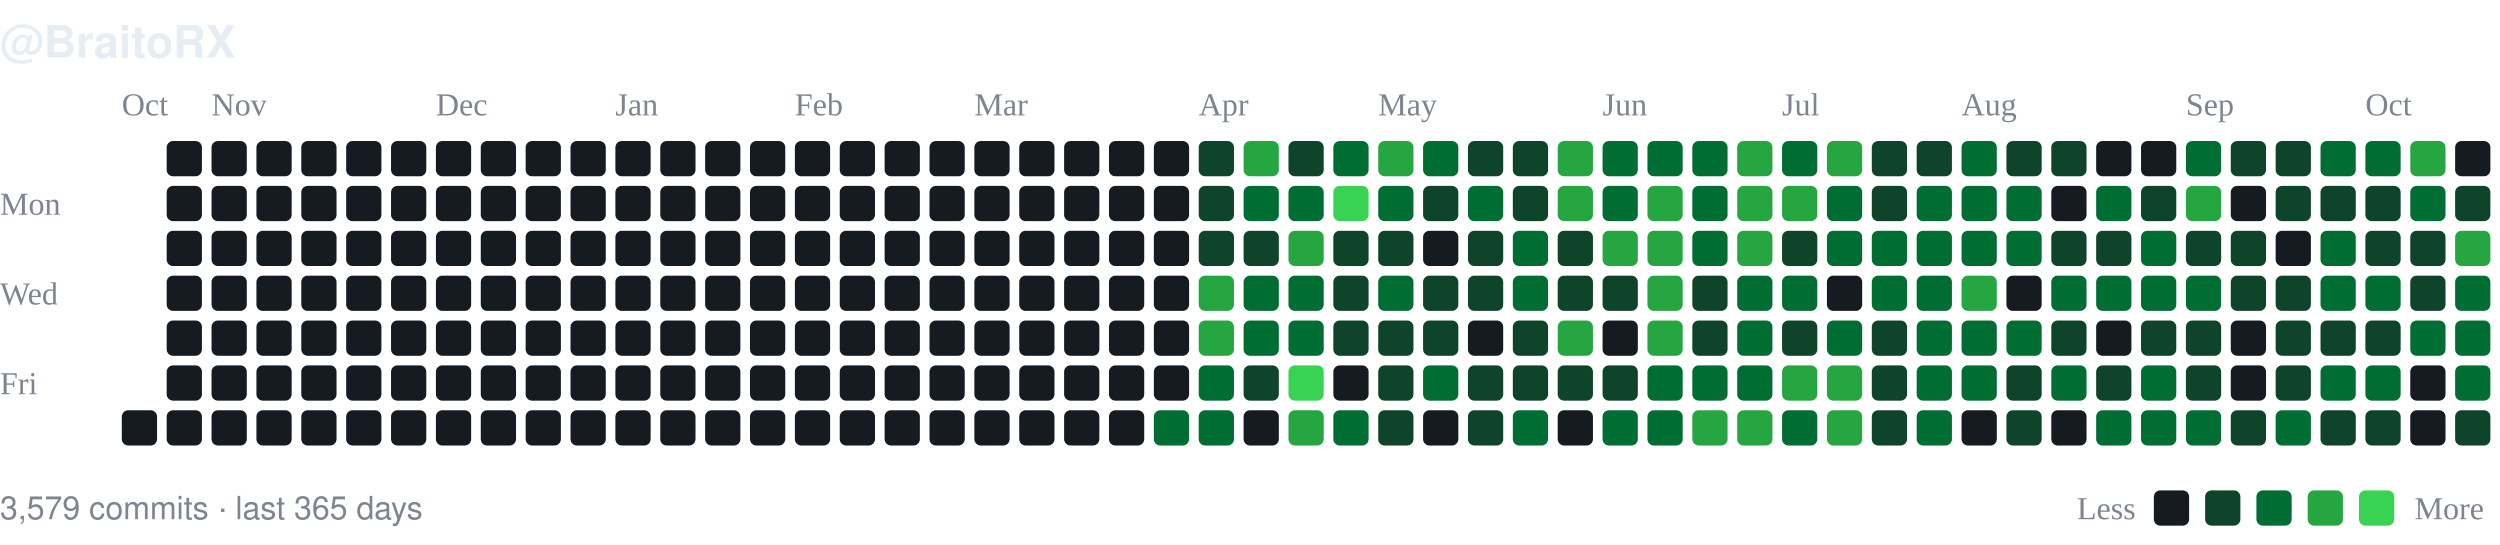
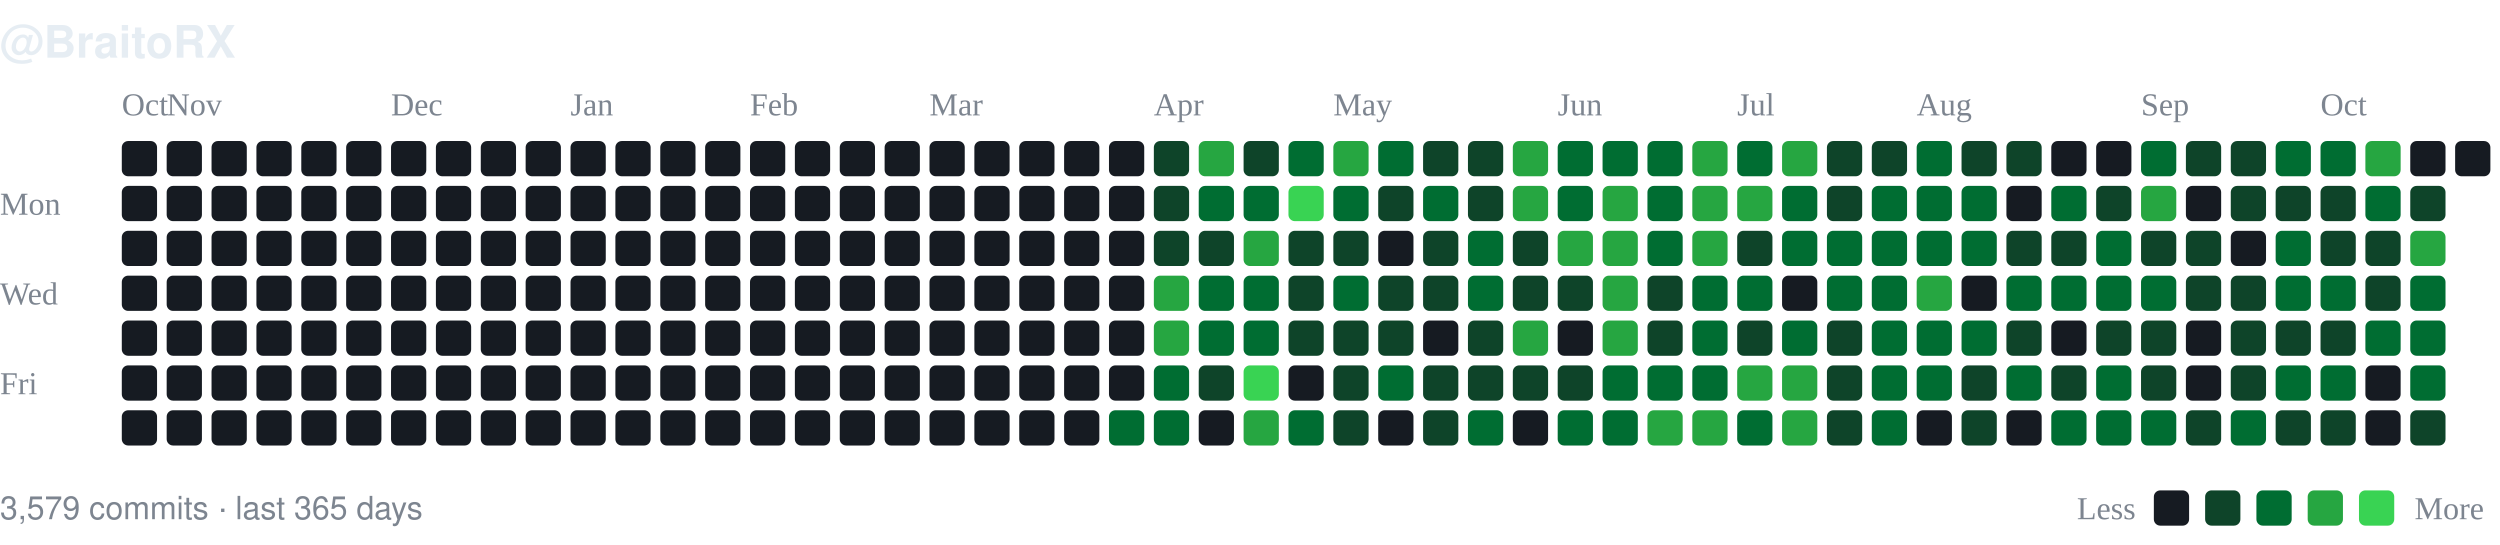
<svg xmlns="http://www.w3.org/2000/svg" width="780" height="170" viewBox="0 0 780 170" role="img">
  <text x="0" y="18" font-size="14" font-weight="600" fill="#e6edf3" font-family="ui-sans-serif,-apple-system,Segoe UI,Helvetica,Arial,sans-serif">@BraitoRX</text>
  <text x="0" y="67" font-size="10" fill="#7d8590">Mon</text>
  <text x="0" y="95" font-size="10" fill="#7d8590">Wed</text>
  <text x="0" y="123" font-size="10" fill="#7d8590">Fri</text>
  <text x="38" y="36" font-size="10" fill="#7d8590">Oct</text>
+   <rect x="38" y="44" width="11" height="11" rx="2" fill="#161b22" />
+   <rect x="38" y="58" width="11" height="11" rx="2" fill="#161b22" />
+   <rect x="38" y="72" width="11" height="11" rx="2" fill="#161b22" />
+   <rect x="38" y="86" width="11" height="11" rx="2" fill="#161b22" />
+   <rect x="38" y="100" width="11" height="11" rx="2" fill="#161b22" />
+   <rect x="38" y="114" width="11" height="11" rx="2" fill="#161b22" />
  <rect x="38" y="128" width="11" height="11" rx="2" fill="#161b22" />
+   <text x="52" y="36" font-size="10" fill="#7d8590">Nov</text>
  <rect x="52" y="44" width="11" height="11" rx="2" fill="#161b22" />
  <rect x="52" y="58" width="11" height="11" rx="2" fill="#161b22" />
  <rect x="52" y="72" width="11" height="11" rx="2" fill="#161b22" />
  <rect x="52" y="86" width="11" height="11" rx="2" fill="#161b22" />
  <rect x="52" y="100" width="11" height="11" rx="2" fill="#161b22" />
  <rect x="52" y="114" width="11" height="11" rx="2" fill="#161b22" />
  <rect x="52" y="128" width="11" height="11" rx="2" fill="#161b22" />
-   <text x="66" y="36" font-size="10" fill="#7d8590">Nov</text>
  <rect x="66" y="44" width="11" height="11" rx="2" fill="#161b22" />
  <rect x="66" y="58" width="11" height="11" rx="2" fill="#161b22" />
  <rect x="66" y="72" width="11" height="11" rx="2" fill="#161b22" />
  <rect x="66" y="86" width="11" height="11" rx="2" fill="#161b22" />
  <rect x="66" y="100" width="11" height="11" rx="2" fill="#161b22" />
  <rect x="66" y="114" width="11" height="11" rx="2" fill="#161b22" />
  <rect x="66" y="128" width="11" height="11" rx="2" fill="#161b22" />
  <rect x="80" y="44" width="11" height="11" rx="2" fill="#161b22" />
  <rect x="80" y="58" width="11" height="11" rx="2" fill="#161b22" />
  <rect x="80" y="72" width="11" height="11" rx="2" fill="#161b22" />
  <rect x="80" y="86" width="11" height="11" rx="2" fill="#161b22" />
  <rect x="80" y="100" width="11" height="11" rx="2" fill="#161b22" />
  <rect x="80" y="114" width="11" height="11" rx="2" fill="#161b22" />
  <rect x="80" y="128" width="11" height="11" rx="2" fill="#161b22" />
  <rect x="94" y="44" width="11" height="11" rx="2" fill="#161b22" />
  <rect x="94" y="58" width="11" height="11" rx="2" fill="#161b22" />
  <rect x="94" y="72" width="11" height="11" rx="2" fill="#161b22" />
  <rect x="94" y="86" width="11" height="11" rx="2" fill="#161b22" />
  <rect x="94" y="100" width="11" height="11" rx="2" fill="#161b22" />
  <rect x="94" y="114" width="11" height="11" rx="2" fill="#161b22" />
  <rect x="94" y="128" width="11" height="11" rx="2" fill="#161b22" />
  <rect x="108" y="44" width="11" height="11" rx="2" fill="#161b22" />
  <rect x="108" y="58" width="11" height="11" rx="2" fill="#161b22" />
  <rect x="108" y="72" width="11" height="11" rx="2" fill="#161b22" />
  <rect x="108" y="86" width="11" height="11" rx="2" fill="#161b22" />
  <rect x="108" y="100" width="11" height="11" rx="2" fill="#161b22" />
  <rect x="108" y="114" width="11" height="11" rx="2" fill="#161b22" />
  <rect x="108" y="128" width="11" height="11" rx="2" fill="#161b22" />
+   <text x="122" y="36" font-size="10" fill="#7d8590">Dec</text>
  <rect x="122" y="44" width="11" height="11" rx="2" fill="#161b22" />
  <rect x="122" y="58" width="11" height="11" rx="2" fill="#161b22" />
  <rect x="122" y="72" width="11" height="11" rx="2" fill="#161b22" />
  <rect x="122" y="86" width="11" height="11" rx="2" fill="#161b22" />
  <rect x="122" y="100" width="11" height="11" rx="2" fill="#161b22" />
  <rect x="122" y="114" width="11" height="11" rx="2" fill="#161b22" />
  <rect x="122" y="128" width="11" height="11" rx="2" fill="#161b22" />
-   <text x="136" y="36" font-size="10" fill="#7d8590">Dec</text>
  <rect x="136" y="44" width="11" height="11" rx="2" fill="#161b22" />
  <rect x="136" y="58" width="11" height="11" rx="2" fill="#161b22" />
  <rect x="136" y="72" width="11" height="11" rx="2" fill="#161b22" />
  <rect x="136" y="86" width="11" height="11" rx="2" fill="#161b22" />
  <rect x="136" y="100" width="11" height="11" rx="2" fill="#161b22" />
  <rect x="136" y="114" width="11" height="11" rx="2" fill="#161b22" />
  <rect x="136" y="128" width="11" height="11" rx="2" fill="#161b22" />
  <rect x="150" y="44" width="11" height="11" rx="2" fill="#161b22" />
  <rect x="150" y="58" width="11" height="11" rx="2" fill="#161b22" />
  <rect x="150" y="72" width="11" height="11" rx="2" fill="#161b22" />
  <rect x="150" y="86" width="11" height="11" rx="2" fill="#161b22" />
  <rect x="150" y="100" width="11" height="11" rx="2" fill="#161b22" />
  <rect x="150" y="114" width="11" height="11" rx="2" fill="#161b22" />
  <rect x="150" y="128" width="11" height="11" rx="2" fill="#161b22" />
  <rect x="164" y="44" width="11" height="11" rx="2" fill="#161b22" />
  <rect x="164" y="58" width="11" height="11" rx="2" fill="#161b22" />
  <rect x="164" y="72" width="11" height="11" rx="2" fill="#161b22" />
  <rect x="164" y="86" width="11" height="11" rx="2" fill="#161b22" />
  <rect x="164" y="100" width="11" height="11" rx="2" fill="#161b22" />
  <rect x="164" y="114" width="11" height="11" rx="2" fill="#161b22" />
  <rect x="164" y="128" width="11" height="11" rx="2" fill="#161b22" />
+   <text x="178" y="36" font-size="10" fill="#7d8590">Jan</text>
  <rect x="178" y="44" width="11" height="11" rx="2" fill="#161b22" />
  <rect x="178" y="58" width="11" height="11" rx="2" fill="#161b22" />
  <rect x="178" y="72" width="11" height="11" rx="2" fill="#161b22" />
  <rect x="178" y="86" width="11" height="11" rx="2" fill="#161b22" />
  <rect x="178" y="100" width="11" height="11" rx="2" fill="#161b22" />
  <rect x="178" y="114" width="11" height="11" rx="2" fill="#161b22" />
  <rect x="178" y="128" width="11" height="11" rx="2" fill="#161b22" />
-   <text x="192" y="36" font-size="10" fill="#7d8590">Jan</text>
  <rect x="192" y="44" width="11" height="11" rx="2" fill="#161b22" />
  <rect x="192" y="58" width="11" height="11" rx="2" fill="#161b22" />
  <rect x="192" y="72" width="11" height="11" rx="2" fill="#161b22" />
  <rect x="192" y="86" width="11" height="11" rx="2" fill="#161b22" />
  <rect x="192" y="100" width="11" height="11" rx="2" fill="#161b22" />
  <rect x="192" y="114" width="11" height="11" rx="2" fill="#161b22" />
  <rect x="192" y="128" width="11" height="11" rx="2" fill="#161b22" />
  <rect x="206" y="44" width="11" height="11" rx="2" fill="#161b22" />
  <rect x="206" y="58" width="11" height="11" rx="2" fill="#161b22" />
  <rect x="206" y="72" width="11" height="11" rx="2" fill="#161b22" />
  <rect x="206" y="86" width="11" height="11" rx="2" fill="#161b22" />
  <rect x="206" y="100" width="11" height="11" rx="2" fill="#161b22" />
  <rect x="206" y="114" width="11" height="11" rx="2" fill="#161b22" />
  <rect x="206" y="128" width="11" height="11" rx="2" fill="#161b22" />
  <rect x="220" y="44" width="11" height="11" rx="2" fill="#161b22" />
  <rect x="220" y="58" width="11" height="11" rx="2" fill="#161b22" />
  <rect x="220" y="72" width="11" height="11" rx="2" fill="#161b22" />
  <rect x="220" y="86" width="11" height="11" rx="2" fill="#161b22" />
  <rect x="220" y="100" width="11" height="11" rx="2" fill="#161b22" />
  <rect x="220" y="114" width="11" height="11" rx="2" fill="#161b22" />
  <rect x="220" y="128" width="11" height="11" rx="2" fill="#161b22" />
+   <text x="234" y="36" font-size="10" fill="#7d8590">Feb</text>
  <rect x="234" y="44" width="11" height="11" rx="2" fill="#161b22" />
  <rect x="234" y="58" width="11" height="11" rx="2" fill="#161b22" />
  <rect x="234" y="72" width="11" height="11" rx="2" fill="#161b22" />
  <rect x="234" y="86" width="11" height="11" rx="2" fill="#161b22" />
  <rect x="234" y="100" width="11" height="11" rx="2" fill="#161b22" />
  <rect x="234" y="114" width="11" height="11" rx="2" fill="#161b22" />
  <rect x="234" y="128" width="11" height="11" rx="2" fill="#161b22" />
-   <text x="248" y="36" font-size="10" fill="#7d8590">Feb</text>
  <rect x="248" y="44" width="11" height="11" rx="2" fill="#161b22" />
  <rect x="248" y="58" width="11" height="11" rx="2" fill="#161b22" />
  <rect x="248" y="72" width="11" height="11" rx="2" fill="#161b22" />
  <rect x="248" y="86" width="11" height="11" rx="2" fill="#161b22" />
  <rect x="248" y="100" width="11" height="11" rx="2" fill="#161b22" />
  <rect x="248" y="114" width="11" height="11" rx="2" fill="#161b22" />
  <rect x="248" y="128" width="11" height="11" rx="2" fill="#161b22" />
  <rect x="262" y="44" width="11" height="11" rx="2" fill="#161b22" />
  <rect x="262" y="58" width="11" height="11" rx="2" fill="#161b22" />
  <rect x="262" y="72" width="11" height="11" rx="2" fill="#161b22" />
  <rect x="262" y="86" width="11" height="11" rx="2" fill="#161b22" />
  <rect x="262" y="100" width="11" height="11" rx="2" fill="#161b22" />
  <rect x="262" y="114" width="11" height="11" rx="2" fill="#161b22" />
  <rect x="262" y="128" width="11" height="11" rx="2" fill="#161b22" />
  <rect x="276" y="44" width="11" height="11" rx="2" fill="#161b22" />
  <rect x="276" y="58" width="11" height="11" rx="2" fill="#161b22" />
  <rect x="276" y="72" width="11" height="11" rx="2" fill="#161b22" />
  <rect x="276" y="86" width="11" height="11" rx="2" fill="#161b22" />
  <rect x="276" y="100" width="11" height="11" rx="2" fill="#161b22" />
  <rect x="276" y="114" width="11" height="11" rx="2" fill="#161b22" />
  <rect x="276" y="128" width="11" height="11" rx="2" fill="#161b22" />
+   <text x="290" y="36" font-size="10" fill="#7d8590">Mar</text>
  <rect x="290" y="44" width="11" height="11" rx="2" fill="#161b22" />
  <rect x="290" y="58" width="11" height="11" rx="2" fill="#161b22" />
  <rect x="290" y="72" width="11" height="11" rx="2" fill="#161b22" />
  <rect x="290" y="86" width="11" height="11" rx="2" fill="#161b22" />
  <rect x="290" y="100" width="11" height="11" rx="2" fill="#161b22" />
  <rect x="290" y="114" width="11" height="11" rx="2" fill="#161b22" />
  <rect x="290" y="128" width="11" height="11" rx="2" fill="#161b22" />
-   <text x="304" y="36" font-size="10" fill="#7d8590">Mar</text>
  <rect x="304" y="44" width="11" height="11" rx="2" fill="#161b22" />
  <rect x="304" y="58" width="11" height="11" rx="2" fill="#161b22" />
  <rect x="304" y="72" width="11" height="11" rx="2" fill="#161b22" />
  <rect x="304" y="86" width="11" height="11" rx="2" fill="#161b22" />
  <rect x="304" y="100" width="11" height="11" rx="2" fill="#161b22" />
  <rect x="304" y="114" width="11" height="11" rx="2" fill="#161b22" />
  <rect x="304" y="128" width="11" height="11" rx="2" fill="#161b22" />
  <rect x="318" y="44" width="11" height="11" rx="2" fill="#161b22" />
  <rect x="318" y="58" width="11" height="11" rx="2" fill="#161b22" />
  <rect x="318" y="72" width="11" height="11" rx="2" fill="#161b22" />
  <rect x="318" y="86" width="11" height="11" rx="2" fill="#161b22" />
  <rect x="318" y="100" width="11" height="11" rx="2" fill="#161b22" />
  <rect x="318" y="114" width="11" height="11" rx="2" fill="#161b22" />
  <rect x="318" y="128" width="11" height="11" rx="2" fill="#161b22" />
  <rect x="332" y="44" width="11" height="11" rx="2" fill="#161b22" />
  <rect x="332" y="58" width="11" height="11" rx="2" fill="#161b22" />
  <rect x="332" y="72" width="11" height="11" rx="2" fill="#161b22" />
  <rect x="332" y="86" width="11" height="11" rx="2" fill="#161b22" />
  <rect x="332" y="100" width="11" height="11" rx="2" fill="#161b22" />
  <rect x="332" y="114" width="11" height="11" rx="2" fill="#161b22" />
  <rect x="332" y="128" width="11" height="11" rx="2" fill="#161b22" />
  <rect x="346" y="44" width="11" height="11" rx="2" fill="#161b22" />
  <rect x="346" y="58" width="11" height="11" rx="2" fill="#161b22" />
  <rect x="346" y="72" width="11" height="11" rx="2" fill="#161b22" />
  <rect x="346" y="86" width="11" height="11" rx="2" fill="#161b22" />
  <rect x="346" y="100" width="11" height="11" rx="2" fill="#161b22" />
  <rect x="346" y="114" width="11" height="11" rx="2" fill="#161b22" />
-   <rect x="346" y="128" width="11" height="11" rx="2" fill="#161b22" />
-   <rect x="360" y="44" width="11" height="11" rx="2" fill="#161b22" />
-   <rect x="360" y="58" width="11" height="11" rx="2" fill="#161b22" />
-   <rect x="360" y="72" width="11" height="11" rx="2" fill="#161b22" />
-   <rect x="360" y="86" width="11" height="11" rx="2" fill="#161b22" />
-   <rect x="360" y="100" width="11" height="11" rx="2" fill="#161b22" />
-   <rect x="360" y="114" width="11" height="11" rx="2" fill="#161b22" />
+   <rect x="346" y="128" width="11" height="11" rx="2" fill="#006d32" />
+   <text x="360" y="36" font-size="10" fill="#7d8590">Apr</text>
+   <rect x="360" y="44" width="11" height="11" rx="2" fill="#0e4429" />
+   <rect x="360" y="58" width="11" height="11" rx="2" fill="#0e4429" />
+   <rect x="360" y="72" width="11" height="11" rx="2" fill="#0e4429" />
+   <rect x="360" y="86" width="11" height="11" rx="2" fill="#26a641" />
+   <rect x="360" y="100" width="11" height="11" rx="2" fill="#26a641" />
+   <rect x="360" y="114" width="11" height="11" rx="2" fill="#006d32" />
  <rect x="360" y="128" width="11" height="11" rx="2" fill="#006d32" />
-   <text x="374" y="36" font-size="10" fill="#7d8590">Apr</text>
-   <rect x="374" y="44" width="11" height="11" rx="2" fill="#0e4429" />
-   <rect x="374" y="58" width="11" height="11" rx="2" fill="#0e4429" />
+   <rect x="374" y="44" width="11" height="11" rx="2" fill="#26a641" />
+   <rect x="374" y="58" width="11" height="11" rx="2" fill="#006d32" />
  <rect x="374" y="72" width="11" height="11" rx="2" fill="#0e4429" />
-   <rect x="374" y="86" width="11" height="11" rx="2" fill="#26a641" />
-   <rect x="374" y="100" width="11" height="11" rx="2" fill="#26a641" />
-   <rect x="374" y="114" width="11" height="11" rx="2" fill="#006d32" />
-   <rect x="374" y="128" width="11" height="11" rx="2" fill="#006d32" />
-   <rect x="388" y="44" width="11" height="11" rx="2" fill="#26a641" />
+   <rect x="374" y="86" width="11" height="11" rx="2" fill="#006d32" />
+   <rect x="374" y="100" width="11" height="11" rx="2" fill="#006d32" />
+   <rect x="374" y="114" width="11" height="11" rx="2" fill="#0e4429" />
+   <rect x="374" y="128" width="11" height="11" rx="2" fill="#161b22" />
+   <rect x="388" y="44" width="11" height="11" rx="2" fill="#0e4429" />
  <rect x="388" y="58" width="11" height="11" rx="2" fill="#006d32" />
-   <rect x="388" y="72" width="11" height="11" rx="2" fill="#0e4429" />
+   <rect x="388" y="72" width="11" height="11" rx="2" fill="#26a641" />
  <rect x="388" y="86" width="11" height="11" rx="2" fill="#006d32" />
  <rect x="388" y="100" width="11" height="11" rx="2" fill="#006d32" />
-   <rect x="388" y="114" width="11" height="11" rx="2" fill="#0e4429" />
-   <rect x="388" y="128" width="11" height="11" rx="2" fill="#161b22" />
-   <rect x="402" y="44" width="11" height="11" rx="2" fill="#0e4429" />
-   <rect x="402" y="58" width="11" height="11" rx="2" fill="#006d32" />
-   <rect x="402" y="72" width="11" height="11" rx="2" fill="#26a641" />
-   <rect x="402" y="86" width="11" height="11" rx="2" fill="#006d32" />
-   <rect x="402" y="100" width="11" height="11" rx="2" fill="#006d32" />
-   <rect x="402" y="114" width="11" height="11" rx="2" fill="#39d353" />
-   <rect x="402" y="128" width="11" height="11" rx="2" fill="#26a641" />
-   <rect x="416" y="44" width="11" height="11" rx="2" fill="#006d32" />
-   <rect x="416" y="58" width="11" height="11" rx="2" fill="#39d353" />
+   <rect x="388" y="114" width="11" height="11" rx="2" fill="#39d353" />
+   <rect x="388" y="128" width="11" height="11" rx="2" fill="#26a641" />
+   <rect x="402" y="44" width="11" height="11" rx="2" fill="#006d32" />
+   <rect x="402" y="58" width="11" height="11" rx="2" fill="#39d353" />
+   <rect x="402" y="72" width="11" height="11" rx="2" fill="#0e4429" />
+   <rect x="402" y="86" width="11" height="11" rx="2" fill="#0e4429" />
+   <rect x="402" y="100" width="11" height="11" rx="2" fill="#0e4429" />
+   <rect x="402" y="114" width="11" height="11" rx="2" fill="#161b22" />
+   <rect x="402" y="128" width="11" height="11" rx="2" fill="#006d32" />
+   <text x="416" y="36" font-size="10" fill="#7d8590">May</text>
+   <rect x="416" y="44" width="11" height="11" rx="2" fill="#26a641" />
+   <rect x="416" y="58" width="11" height="11" rx="2" fill="#006d32" />
  <rect x="416" y="72" width="11" height="11" rx="2" fill="#0e4429" />
-   <rect x="416" y="86" width="11" height="11" rx="2" fill="#0e4429" />
+   <rect x="416" y="86" width="11" height="11" rx="2" fill="#006d32" />
  <rect x="416" y="100" width="11" height="11" rx="2" fill="#0e4429" />
-   <rect x="416" y="114" width="11" height="11" rx="2" fill="#161b22" />
-   <rect x="416" y="128" width="11" height="11" rx="2" fill="#006d32" />
-   <text x="430" y="36" font-size="10" fill="#7d8590">May</text>
-   <rect x="430" y="44" width="11" height="11" rx="2" fill="#26a641" />
-   <rect x="430" y="58" width="11" height="11" rx="2" fill="#006d32" />
-   <rect x="430" y="72" width="11" height="11" rx="2" fill="#0e4429" />
-   <rect x="430" y="86" width="11" height="11" rx="2" fill="#006d32" />
+   <rect x="416" y="114" width="11" height="11" rx="2" fill="#0e4429" />
+   <rect x="416" y="128" width="11" height="11" rx="2" fill="#0e4429" />
+   <rect x="430" y="44" width="11" height="11" rx="2" fill="#006d32" />
+   <rect x="430" y="58" width="11" height="11" rx="2" fill="#0e4429" />
+   <rect x="430" y="72" width="11" height="11" rx="2" fill="#161b22" />
+   <rect x="430" y="86" width="11" height="11" rx="2" fill="#0e4429" />
  <rect x="430" y="100" width="11" height="11" rx="2" fill="#0e4429" />
-   <rect x="430" y="114" width="11" height="11" rx="2" fill="#0e4429" />
-   <rect x="430" y="128" width="11" height="11" rx="2" fill="#0e4429" />
-   <rect x="444" y="44" width="11" height="11" rx="2" fill="#006d32" />
-   <rect x="444" y="58" width="11" height="11" rx="2" fill="#0e4429" />
-   <rect x="444" y="72" width="11" height="11" rx="2" fill="#161b22" />
+   <rect x="430" y="114" width="11" height="11" rx="2" fill="#006d32" />
+   <rect x="430" y="128" width="11" height="11" rx="2" fill="#161b22" />
+   <rect x="444" y="44" width="11" height="11" rx="2" fill="#0e4429" />
+   <rect x="444" y="58" width="11" height="11" rx="2" fill="#006d32" />
+   <rect x="444" y="72" width="11" height="11" rx="2" fill="#0e4429" />
  <rect x="444" y="86" width="11" height="11" rx="2" fill="#0e4429" />
-   <rect x="444" y="100" width="11" height="11" rx="2" fill="#0e4429" />
-   <rect x="444" y="114" width="11" height="11" rx="2" fill="#006d32" />
-   <rect x="444" y="128" width="11" height="11" rx="2" fill="#161b22" />
+   <rect x="444" y="100" width="11" height="11" rx="2" fill="#161b22" />
+   <rect x="444" y="114" width="11" height="11" rx="2" fill="#0e4429" />
+   <rect x="444" y="128" width="11" height="11" rx="2" fill="#0e4429" />
  <rect x="458" y="44" width="11" height="11" rx="2" fill="#0e4429" />
-   <rect x="458" y="58" width="11" height="11" rx="2" fill="#006d32" />
-   <rect x="458" y="72" width="11" height="11" rx="2" fill="#0e4429" />
-   <rect x="458" y="86" width="11" height="11" rx="2" fill="#0e4429" />
-   <rect x="458" y="100" width="11" height="11" rx="2" fill="#161b22" />
+   <rect x="458" y="58" width="11" height="11" rx="2" fill="#0e4429" />
+   <rect x="458" y="72" width="11" height="11" rx="2" fill="#006d32" />
+   <rect x="458" y="86" width="11" height="11" rx="2" fill="#006d32" />
+   <rect x="458" y="100" width="11" height="11" rx="2" fill="#0e4429" />
  <rect x="458" y="114" width="11" height="11" rx="2" fill="#0e4429" />
-   <rect x="458" y="128" width="11" height="11" rx="2" fill="#0e4429" />
-   <rect x="472" y="44" width="11" height="11" rx="2" fill="#0e4429" />
-   <rect x="472" y="58" width="11" height="11" rx="2" fill="#0e4429" />
-   <rect x="472" y="72" width="11" height="11" rx="2" fill="#006d32" />
-   <rect x="472" y="86" width="11" height="11" rx="2" fill="#006d32" />
-   <rect x="472" y="100" width="11" height="11" rx="2" fill="#0e4429" />
+   <rect x="458" y="128" width="11" height="11" rx="2" fill="#006d32" />
+   <rect x="472" y="44" width="11" height="11" rx="2" fill="#26a641" />
+   <rect x="472" y="58" width="11" height="11" rx="2" fill="#26a641" />
+   <rect x="472" y="72" width="11" height="11" rx="2" fill="#0e4429" />
+   <rect x="472" y="86" width="11" height="11" rx="2" fill="#0e4429" />
+   <rect x="472" y="100" width="11" height="11" rx="2" fill="#26a641" />
  <rect x="472" y="114" width="11" height="11" rx="2" fill="#0e4429" />
-   <rect x="472" y="128" width="11" height="11" rx="2" fill="#006d32" />
-   <rect x="486" y="44" width="11" height="11" rx="2" fill="#26a641" />
-   <rect x="486" y="58" width="11" height="11" rx="2" fill="#26a641" />
-   <rect x="486" y="72" width="11" height="11" rx="2" fill="#0e4429" />
+   <rect x="472" y="128" width="11" height="11" rx="2" fill="#161b22" />
+   <text x="486" y="36" font-size="10" fill="#7d8590">Jun</text>
+   <rect x="486" y="44" width="11" height="11" rx="2" fill="#006d32" />
+   <rect x="486" y="58" width="11" height="11" rx="2" fill="#006d32" />
+   <rect x="486" y="72" width="11" height="11" rx="2" fill="#26a641" />
  <rect x="486" y="86" width="11" height="11" rx="2" fill="#0e4429" />
-   <rect x="486" y="100" width="11" height="11" rx="2" fill="#26a641" />
+   <rect x="486" y="100" width="11" height="11" rx="2" fill="#161b22" />
  <rect x="486" y="114" width="11" height="11" rx="2" fill="#0e4429" />
-   <rect x="486" y="128" width="11" height="11" rx="2" fill="#161b22" />
-   <text x="500" y="36" font-size="10" fill="#7d8590">Jun</text>
+   <rect x="486" y="128" width="11" height="11" rx="2" fill="#006d32" />
  <rect x="500" y="44" width="11" height="11" rx="2" fill="#006d32" />
-   <rect x="500" y="58" width="11" height="11" rx="2" fill="#006d32" />
+   <rect x="500" y="58" width="11" height="11" rx="2" fill="#26a641" />
  <rect x="500" y="72" width="11" height="11" rx="2" fill="#26a641" />
-   <rect x="500" y="86" width="11" height="11" rx="2" fill="#0e4429" />
-   <rect x="500" y="100" width="11" height="11" rx="2" fill="#161b22" />
-   <rect x="500" y="114" width="11" height="11" rx="2" fill="#0e4429" />
+   <rect x="500" y="86" width="11" height="11" rx="2" fill="#26a641" />
+   <rect x="500" y="100" width="11" height="11" rx="2" fill="#26a641" />
+   <rect x="500" y="114" width="11" height="11" rx="2" fill="#006d32" />
  <rect x="500" y="128" width="11" height="11" rx="2" fill="#006d32" />
  <rect x="514" y="44" width="11" height="11" rx="2" fill="#006d32" />
-   <rect x="514" y="58" width="11" height="11" rx="2" fill="#26a641" />
-   <rect x="514" y="72" width="11" height="11" rx="2" fill="#26a641" />
-   <rect x="514" y="86" width="11" height="11" rx="2" fill="#26a641" />
-   <rect x="514" y="100" width="11" height="11" rx="2" fill="#26a641" />
+   <rect x="514" y="58" width="11" height="11" rx="2" fill="#006d32" />
+   <rect x="514" y="72" width="11" height="11" rx="2" fill="#006d32" />
+   <rect x="514" y="86" width="11" height="11" rx="2" fill="#0e4429" />
+   <rect x="514" y="100" width="11" height="11" rx="2" fill="#0e4429" />
  <rect x="514" y="114" width="11" height="11" rx="2" fill="#006d32" />
-   <rect x="514" y="128" width="11" height="11" rx="2" fill="#006d32" />
-   <rect x="528" y="44" width="11" height="11" rx="2" fill="#006d32" />
-   <rect x="528" y="58" width="11" height="11" rx="2" fill="#006d32" />
-   <rect x="528" y="72" width="11" height="11" rx="2" fill="#006d32" />
-   <rect x="528" y="86" width="11" height="11" rx="2" fill="#0e4429" />
-   <rect x="528" y="100" width="11" height="11" rx="2" fill="#0e4429" />
+   <rect x="514" y="128" width="11" height="11" rx="2" fill="#26a641" />
+   <rect x="528" y="44" width="11" height="11" rx="2" fill="#26a641" />
+   <rect x="528" y="58" width="11" height="11" rx="2" fill="#26a641" />
+   <rect x="528" y="72" width="11" height="11" rx="2" fill="#26a641" />
+   <rect x="528" y="86" width="11" height="11" rx="2" fill="#006d32" />
+   <rect x="528" y="100" width="11" height="11" rx="2" fill="#006d32" />
  <rect x="528" y="114" width="11" height="11" rx="2" fill="#006d32" />
  <rect x="528" y="128" width="11" height="11" rx="2" fill="#26a641" />
-   <rect x="542" y="44" width="11" height="11" rx="2" fill="#26a641" />
+   <text x="542" y="36" font-size="10" fill="#7d8590">Jul</text>
+   <rect x="542" y="44" width="11" height="11" rx="2" fill="#006d32" />
  <rect x="542" y="58" width="11" height="11" rx="2" fill="#26a641" />
-   <rect x="542" y="72" width="11" height="11" rx="2" fill="#26a641" />
+   <rect x="542" y="72" width="11" height="11" rx="2" fill="#0e4429" />
  <rect x="542" y="86" width="11" height="11" rx="2" fill="#006d32" />
-   <rect x="542" y="100" width="11" height="11" rx="2" fill="#006d32" />
-   <rect x="542" y="114" width="11" height="11" rx="2" fill="#006d32" />
-   <rect x="542" y="128" width="11" height="11" rx="2" fill="#26a641" />
-   <text x="556" y="36" font-size="10" fill="#7d8590">Jul</text>
-   <rect x="556" y="44" width="11" height="11" rx="2" fill="#006d32" />
-   <rect x="556" y="58" width="11" height="11" rx="2" fill="#26a641" />
-   <rect x="556" y="72" width="11" height="11" rx="2" fill="#0e4429" />
-   <rect x="556" y="86" width="11" height="11" rx="2" fill="#006d32" />
-   <rect x="556" y="100" width="11" height="11" rx="2" fill="#0e4429" />
+   <rect x="542" y="100" width="11" height="11" rx="2" fill="#0e4429" />
+   <rect x="542" y="114" width="11" height="11" rx="2" fill="#26a641" />
+   <rect x="542" y="128" width="11" height="11" rx="2" fill="#006d32" />
+   <rect x="556" y="44" width="11" height="11" rx="2" fill="#26a641" />
+   <rect x="556" y="58" width="11" height="11" rx="2" fill="#006d32" />
+   <rect x="556" y="72" width="11" height="11" rx="2" fill="#006d32" />
+   <rect x="556" y="86" width="11" height="11" rx="2" fill="#161b22" />
+   <rect x="556" y="100" width="11" height="11" rx="2" fill="#006d32" />
  <rect x="556" y="114" width="11" height="11" rx="2" fill="#26a641" />
-   <rect x="556" y="128" width="11" height="11" rx="2" fill="#006d32" />
-   <rect x="570" y="44" width="11" height="11" rx="2" fill="#26a641" />
-   <rect x="570" y="58" width="11" height="11" rx="2" fill="#006d32" />
+   <rect x="556" y="128" width="11" height="11" rx="2" fill="#26a641" />
+   <rect x="570" y="44" width="11" height="11" rx="2" fill="#0e4429" />
+   <rect x="570" y="58" width="11" height="11" rx="2" fill="#0e4429" />
  <rect x="570" y="72" width="11" height="11" rx="2" fill="#006d32" />
-   <rect x="570" y="86" width="11" height="11" rx="2" fill="#161b22" />
-   <rect x="570" y="100" width="11" height="11" rx="2" fill="#006d32" />
-   <rect x="570" y="114" width="11" height="11" rx="2" fill="#26a641" />
-   <rect x="570" y="128" width="11" height="11" rx="2" fill="#26a641" />
+   <rect x="570" y="86" width="11" height="11" rx="2" fill="#006d32" />
+   <rect x="570" y="100" width="11" height="11" rx="2" fill="#0e4429" />
+   <rect x="570" y="114" width="11" height="11" rx="2" fill="#0e4429" />
+   <rect x="570" y="128" width="11" height="11" rx="2" fill="#0e4429" />
  <rect x="584" y="44" width="11" height="11" rx="2" fill="#0e4429" />
-   <rect x="584" y="58" width="11" height="11" rx="2" fill="#0e4429" />
+   <rect x="584" y="58" width="11" height="11" rx="2" fill="#006d32" />
  <rect x="584" y="72" width="11" height="11" rx="2" fill="#006d32" />
  <rect x="584" y="86" width="11" height="11" rx="2" fill="#006d32" />
-   <rect x="584" y="100" width="11" height="11" rx="2" fill="#0e4429" />
-   <rect x="584" y="114" width="11" height="11" rx="2" fill="#0e4429" />
-   <rect x="584" y="128" width="11" height="11" rx="2" fill="#0e4429" />
-   <rect x="598" y="44" width="11" height="11" rx="2" fill="#0e4429" />
+   <rect x="584" y="100" width="11" height="11" rx="2" fill="#006d32" />
+   <rect x="584" y="114" width="11" height="11" rx="2" fill="#006d32" />
+   <rect x="584" y="128" width="11" height="11" rx="2" fill="#006d32" />
+   <text x="598" y="36" font-size="10" fill="#7d8590">Aug</text>
+   <rect x="598" y="44" width="11" height="11" rx="2" fill="#006d32" />
  <rect x="598" y="58" width="11" height="11" rx="2" fill="#006d32" />
  <rect x="598" y="72" width="11" height="11" rx="2" fill="#006d32" />
-   <rect x="598" y="86" width="11" height="11" rx="2" fill="#006d32" />
+   <rect x="598" y="86" width="11" height="11" rx="2" fill="#26a641" />
  <rect x="598" y="100" width="11" height="11" rx="2" fill="#006d32" />
  <rect x="598" y="114" width="11" height="11" rx="2" fill="#006d32" />
-   <rect x="598" y="128" width="11" height="11" rx="2" fill="#006d32" />
-   <text x="612" y="36" font-size="10" fill="#7d8590">Aug</text>
-   <rect x="612" y="44" width="11" height="11" rx="2" fill="#006d32" />
+   <rect x="598" y="128" width="11" height="11" rx="2" fill="#161b22" />
+   <rect x="612" y="44" width="11" height="11" rx="2" fill="#0e4429" />
  <rect x="612" y="58" width="11" height="11" rx="2" fill="#006d32" />
  <rect x="612" y="72" width="11" height="11" rx="2" fill="#006d32" />
-   <rect x="612" y="86" width="11" height="11" rx="2" fill="#26a641" />
+   <rect x="612" y="86" width="11" height="11" rx="2" fill="#161b22" />
  <rect x="612" y="100" width="11" height="11" rx="2" fill="#006d32" />
-   <rect x="612" y="114" width="11" height="11" rx="2" fill="#006d32" />
-   <rect x="612" y="128" width="11" height="11" rx="2" fill="#161b22" />
+   <rect x="612" y="114" width="11" height="11" rx="2" fill="#0e4429" />
+   <rect x="612" y="128" width="11" height="11" rx="2" fill="#0e4429" />
  <rect x="626" y="44" width="11" height="11" rx="2" fill="#0e4429" />
-   <rect x="626" y="58" width="11" height="11" rx="2" fill="#006d32" />
-   <rect x="626" y="72" width="11" height="11" rx="2" fill="#006d32" />
-   <rect x="626" y="86" width="11" height="11" rx="2" fill="#161b22" />
-   <rect x="626" y="100" width="11" height="11" rx="2" fill="#006d32" />
-   <rect x="626" y="114" width="11" height="11" rx="2" fill="#0e4429" />
-   <rect x="626" y="128" width="11" height="11" rx="2" fill="#0e4429" />
-   <rect x="640" y="44" width="11" height="11" rx="2" fill="#0e4429" />
-   <rect x="640" y="58" width="11" height="11" rx="2" fill="#161b22" />
+   <rect x="626" y="58" width="11" height="11" rx="2" fill="#161b22" />
+   <rect x="626" y="72" width="11" height="11" rx="2" fill="#0e4429" />
+   <rect x="626" y="86" width="11" height="11" rx="2" fill="#006d32" />
+   <rect x="626" y="100" width="11" height="11" rx="2" fill="#0e4429" />
+   <rect x="626" y="114" width="11" height="11" rx="2" fill="#006d32" />
+   <rect x="626" y="128" width="11" height="11" rx="2" fill="#161b22" />
+   <rect x="640" y="44" width="11" height="11" rx="2" fill="#161b22" />
+   <rect x="640" y="58" width="11" height="11" rx="2" fill="#006d32" />
  <rect x="640" y="72" width="11" height="11" rx="2" fill="#0e4429" />
  <rect x="640" y="86" width="11" height="11" rx="2" fill="#006d32" />
-   <rect x="640" y="100" width="11" height="11" rx="2" fill="#0e4429" />
-   <rect x="640" y="114" width="11" height="11" rx="2" fill="#006d32" />
-   <rect x="640" y="128" width="11" height="11" rx="2" fill="#161b22" />
+   <rect x="640" y="100" width="11" height="11" rx="2" fill="#161b22" />
+   <rect x="640" y="114" width="11" height="11" rx="2" fill="#0e4429" />
+   <rect x="640" y="128" width="11" height="11" rx="2" fill="#006d32" />
  <rect x="654" y="44" width="11" height="11" rx="2" fill="#161b22" />
-   <rect x="654" y="58" width="11" height="11" rx="2" fill="#006d32" />
-   <rect x="654" y="72" width="11" height="11" rx="2" fill="#0e4429" />
+   <rect x="654" y="58" width="11" height="11" rx="2" fill="#0e4429" />
+   <rect x="654" y="72" width="11" height="11" rx="2" fill="#006d32" />
  <rect x="654" y="86" width="11" height="11" rx="2" fill="#006d32" />
-   <rect x="654" y="100" width="11" height="11" rx="2" fill="#161b22" />
-   <rect x="654" y="114" width="11" height="11" rx="2" fill="#0e4429" />
+   <rect x="654" y="100" width="11" height="11" rx="2" fill="#0e4429" />
+   <rect x="654" y="114" width="11" height="11" rx="2" fill="#006d32" />
  <rect x="654" y="128" width="11" height="11" rx="2" fill="#006d32" />
-   <rect x="668" y="44" width="11" height="11" rx="2" fill="#161b22" />
-   <rect x="668" y="58" width="11" height="11" rx="2" fill="#0e4429" />
-   <rect x="668" y="72" width="11" height="11" rx="2" fill="#006d32" />
+   <text x="668" y="36" font-size="10" fill="#7d8590">Sep</text>
+   <rect x="668" y="44" width="11" height="11" rx="2" fill="#006d32" />
+   <rect x="668" y="58" width="11" height="11" rx="2" fill="#26a641" />
+   <rect x="668" y="72" width="11" height="11" rx="2" fill="#0e4429" />
  <rect x="668" y="86" width="11" height="11" rx="2" fill="#006d32" />
  <rect x="668" y="100" width="11" height="11" rx="2" fill="#0e4429" />
-   <rect x="668" y="114" width="11" height="11" rx="2" fill="#006d32" />
+   <rect x="668" y="114" width="11" height="11" rx="2" fill="#0e4429" />
  <rect x="668" y="128" width="11" height="11" rx="2" fill="#006d32" />
-   <text x="682" y="36" font-size="10" fill="#7d8590">Sep</text>
-   <rect x="682" y="44" width="11" height="11" rx="2" fill="#006d32" />
-   <rect x="682" y="58" width="11" height="11" rx="2" fill="#26a641" />
+   <rect x="682" y="44" width="11" height="11" rx="2" fill="#0e4429" />
+   <rect x="682" y="58" width="11" height="11" rx="2" fill="#161b22" />
  <rect x="682" y="72" width="11" height="11" rx="2" fill="#0e4429" />
-   <rect x="682" y="86" width="11" height="11" rx="2" fill="#006d32" />
-   <rect x="682" y="100" width="11" height="11" rx="2" fill="#0e4429" />
-   <rect x="682" y="114" width="11" height="11" rx="2" fill="#0e4429" />
-   <rect x="682" y="128" width="11" height="11" rx="2" fill="#006d32" />
+   <rect x="682" y="86" width="11" height="11" rx="2" fill="#0e4429" />
+   <rect x="682" y="100" width="11" height="11" rx="2" fill="#161b22" />
+   <rect x="682" y="114" width="11" height="11" rx="2" fill="#161b22" />
+   <rect x="682" y="128" width="11" height="11" rx="2" fill="#0e4429" />
  <rect x="696" y="44" width="11" height="11" rx="2" fill="#0e4429" />
-   <rect x="696" y="58" width="11" height="11" rx="2" fill="#161b22" />
-   <rect x="696" y="72" width="11" height="11" rx="2" fill="#0e4429" />
+   <rect x="696" y="58" width="11" height="11" rx="2" fill="#0e4429" />
+   <rect x="696" y="72" width="11" height="11" rx="2" fill="#161b22" />
  <rect x="696" y="86" width="11" height="11" rx="2" fill="#0e4429" />
-   <rect x="696" y="100" width="11" height="11" rx="2" fill="#161b22" />
-   <rect x="696" y="114" width="11" height="11" rx="2" fill="#161b22" />
-   <rect x="696" y="128" width="11" height="11" rx="2" fill="#0e4429" />
-   <rect x="710" y="44" width="11" height="11" rx="2" fill="#0e4429" />
+   <rect x="696" y="100" width="11" height="11" rx="2" fill="#0e4429" />
+   <rect x="696" y="114" width="11" height="11" rx="2" fill="#0e4429" />
+   <rect x="696" y="128" width="11" height="11" rx="2" fill="#006d32" />
+   <rect x="710" y="44" width="11" height="11" rx="2" fill="#006d32" />
  <rect x="710" y="58" width="11" height="11" rx="2" fill="#0e4429" />
-   <rect x="710" y="72" width="11" height="11" rx="2" fill="#161b22" />
-   <rect x="710" y="86" width="11" height="11" rx="2" fill="#0e4429" />
+   <rect x="710" y="72" width="11" height="11" rx="2" fill="#006d32" />
+   <rect x="710" y="86" width="11" height="11" rx="2" fill="#006d32" />
  <rect x="710" y="100" width="11" height="11" rx="2" fill="#0e4429" />
-   <rect x="710" y="114" width="11" height="11" rx="2" fill="#0e4429" />
-   <rect x="710" y="128" width="11" height="11" rx="2" fill="#006d32" />
+   <rect x="710" y="114" width="11" height="11" rx="2" fill="#006d32" />
+   <rect x="710" y="128" width="11" height="11" rx="2" fill="#0e4429" />
+   <text x="724" y="36" font-size="10" fill="#7d8590">Oct</text>
  <rect x="724" y="44" width="11" height="11" rx="2" fill="#006d32" />
  <rect x="724" y="58" width="11" height="11" rx="2" fill="#0e4429" />
-   <rect x="724" y="72" width="11" height="11" rx="2" fill="#006d32" />
+   <rect x="724" y="72" width="11" height="11" rx="2" fill="#0e4429" />
  <rect x="724" y="86" width="11" height="11" rx="2" fill="#006d32" />
  <rect x="724" y="100" width="11" height="11" rx="2" fill="#0e4429" />
  <rect x="724" y="114" width="11" height="11" rx="2" fill="#006d32" />
  <rect x="724" y="128" width="11" height="11" rx="2" fill="#0e4429" />
-   <text x="738" y="36" font-size="10" fill="#7d8590">Oct</text>
-   <rect x="738" y="44" width="11" height="11" rx="2" fill="#006d32" />
-   <rect x="738" y="58" width="11" height="11" rx="2" fill="#0e4429" />
+   <rect x="738" y="44" width="11" height="11" rx="2" fill="#26a641" />
+   <rect x="738" y="58" width="11" height="11" rx="2" fill="#006d32" />
  <rect x="738" y="72" width="11" height="11" rx="2" fill="#0e4429" />
-   <rect x="738" y="86" width="11" height="11" rx="2" fill="#006d32" />
-   <rect x="738" y="100" width="11" height="11" rx="2" fill="#0e4429" />
-   <rect x="738" y="114" width="11" height="11" rx="2" fill="#006d32" />
-   <rect x="738" y="128" width="11" height="11" rx="2" fill="#0e4429" />
-   <rect x="752" y="44" width="11" height="11" rx="2" fill="#26a641" />
-   <rect x="752" y="58" width="11" height="11" rx="2" fill="#006d32" />
-   <rect x="752" y="72" width="11" height="11" rx="2" fill="#0e4429" />
-   <rect x="752" y="86" width="11" height="11" rx="2" fill="#0e4429" />
+   <rect x="738" y="86" width="11" height="11" rx="2" fill="#0e4429" />
+   <rect x="738" y="100" width="11" height="11" rx="2" fill="#006d32" />
+   <rect x="738" y="114" width="11" height="11" rx="2" fill="#161b22" />
+   <rect x="738" y="128" width="11" height="11" rx="2" fill="#161b22" />
+   <rect x="752" y="44" width="11" height="11" rx="2" fill="#161b22" />
+   <rect x="752" y="58" width="11" height="11" rx="2" fill="#0e4429" />
+   <rect x="752" y="72" width="11" height="11" rx="2" fill="#26a641" />
+   <rect x="752" y="86" width="11" height="11" rx="2" fill="#006d32" />
  <rect x="752" y="100" width="11" height="11" rx="2" fill="#006d32" />
-   <rect x="752" y="114" width="11" height="11" rx="2" fill="#161b22" />
-   <rect x="752" y="128" width="11" height="11" rx="2" fill="#161b22" />
+   <rect x="752" y="114" width="11" height="11" rx="2" fill="#006d32" />
+   <rect x="752" y="128" width="11" height="11" rx="2" fill="#0e4429" />
  <rect x="766" y="44" width="11" height="11" rx="2" fill="#161b22" />
-   <rect x="766" y="58" width="11" height="11" rx="2" fill="#0e4429" />
-   <rect x="766" y="72" width="11" height="11" rx="2" fill="#26a641" />
-   <rect x="766" y="86" width="11" height="11" rx="2" fill="#006d32" />
-   <rect x="766" y="100" width="11" height="11" rx="2" fill="#006d32" />
-   <rect x="766" y="114" width="11" height="11" rx="2" fill="#006d32" />
-   <rect x="766" y="128" width="11" height="11" rx="2" fill="#0e4429" />
  <text x="648" y="162" font-size="10" fill="#7d8590">Less</text>
  <rect x="672" y="153" width="11" height="11" rx="2" fill="#161b22" />
  <rect x="688" y="153" width="11" height="11" rx="2" fill="#0e4429" />
  <rect x="704" y="153" width="11" height="11" rx="2" fill="#006d32" />
  <rect x="720" y="153" width="11" height="11" rx="2" fill="#26a641" />
  <rect x="736" y="153" width="11" height="11" rx="2" fill="#39d353" />
  <text x="775" y="162" font-size="10" fill="#7d8590" text-anchor="end">More</text>
  <text x="0" y="162" font-size="10" fill="#7d8590" font-family="ui-sans-serif,-apple-system,Segoe UI,Helvetica,Arial,sans-serif">3,579 commits · last 365 days</text>
</svg>
